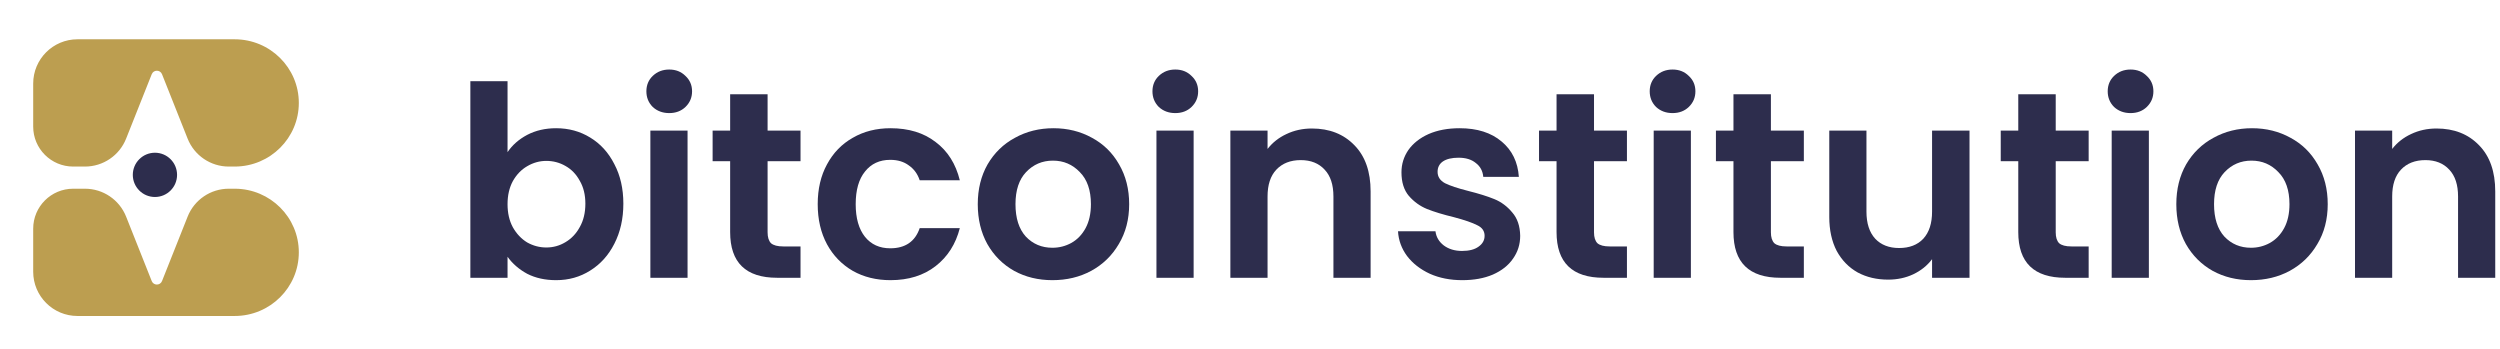
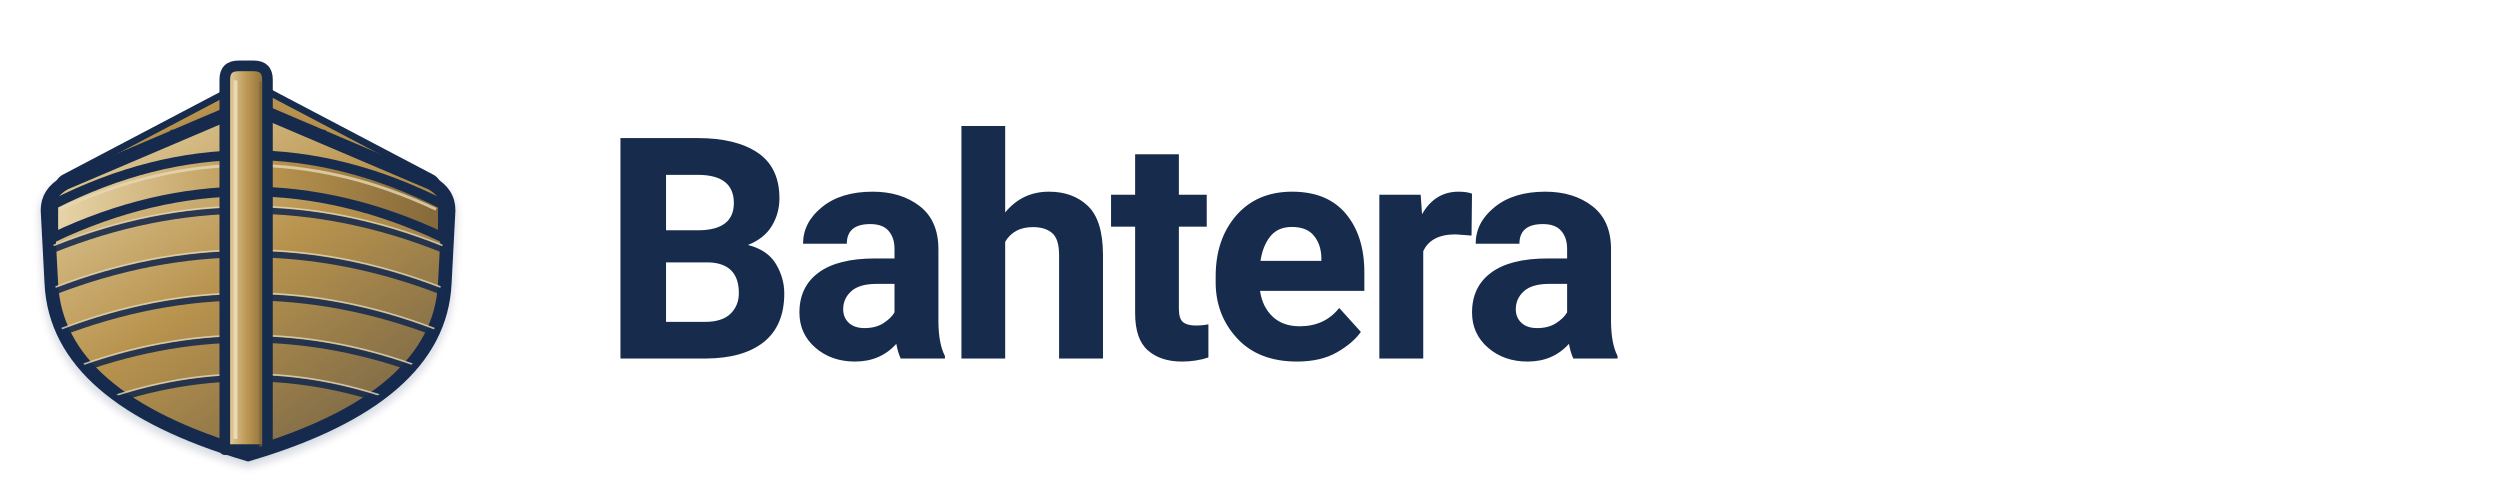
- <svg xmlns="http://www.w3.org/2000/svg" width="237" height="33" viewBox="0 0 237 33" fill="none">
-   <path d="M22.246 3.725C25.605 3.725 28.328 6.426 28.328 9.757C28.328 13.077 25.624 15.771 22.282 15.79H21.687C19.967 15.79 18.422 14.741 17.787 13.143L15.359 7.035C15.183 6.594 14.559 6.594 14.384 7.035L11.955 13.144C11.32 14.741 9.775 15.79 8.056 15.79L6.936 15.79C4.844 15.79 3.147 14.094 3.147 12.002V7.921C3.147 5.604 5.026 3.725 7.344 3.725H22.246Z" fill="#BC9E50" />
-   <path d="M22.246 29.955C25.605 29.955 28.328 27.254 28.328 23.922C28.328 20.602 25.624 17.909 22.282 17.89H21.687C19.967 17.89 18.422 18.939 17.787 20.537L15.359 26.645C15.183 27.086 14.559 27.086 14.384 26.645L11.955 20.536C11.32 18.939 9.775 17.89 8.056 17.89L6.936 17.89C4.844 17.89 3.147 19.586 3.147 21.678V25.758C3.147 28.076 5.026 29.955 7.344 29.955H22.246Z" fill="#BC9E50" />
-   <circle cx="14.688" cy="16.577" r="2.098" fill="#2D2D4D" />
-   <path d="M230.984 12.182C232.646 12.182 233.989 12.71 235.013 13.768C236.037 14.809 236.549 16.269 236.549 18.149V26.333H233.024V18.628C233.024 17.52 232.747 16.672 232.193 16.085C231.639 15.48 230.884 15.178 229.927 15.178C228.953 15.178 228.181 15.48 227.61 16.085C227.056 16.672 226.779 17.52 226.779 18.628V26.333H223.254V12.383H226.779V14.12C227.249 13.516 227.845 13.046 228.567 12.71C229.306 12.358 230.111 12.182 230.984 12.182Z" fill="#2D2D4D" />
-   <path d="M213.391 26.559C212.048 26.559 210.84 26.266 209.765 25.678C208.691 25.074 207.843 24.226 207.222 23.135C206.618 22.044 206.315 20.785 206.315 19.358C206.315 17.931 206.626 16.672 207.247 15.581C207.885 14.49 208.75 13.65 209.841 13.063C210.932 12.458 212.149 12.156 213.492 12.156C214.835 12.156 216.052 12.458 217.143 13.063C218.234 13.65 219.09 14.49 219.711 15.581C220.349 16.672 220.668 17.931 220.668 19.358C220.668 20.785 220.341 22.044 219.686 23.135C219.048 24.226 218.175 25.074 217.067 25.678C215.976 26.266 214.751 26.559 213.391 26.559ZM213.391 23.487C214.029 23.487 214.625 23.336 215.179 23.034C215.75 22.715 216.203 22.245 216.539 21.624C216.874 21.003 217.042 20.247 217.042 19.358C217.042 18.032 216.69 17.016 215.985 16.311C215.296 15.589 214.449 15.228 213.441 15.228C212.434 15.228 211.587 15.589 210.898 16.311C210.227 17.016 209.891 18.032 209.891 19.358C209.891 20.684 210.218 21.708 210.873 22.43C211.545 23.135 212.384 23.487 213.391 23.487Z" fill="#2D2D4D" />
-   <path d="M201.976 10.721C201.355 10.721 200.835 10.528 200.415 10.142C200.012 9.739 199.811 9.244 199.811 8.657C199.811 8.069 200.012 7.582 200.415 7.196C200.835 6.793 201.355 6.592 201.976 6.592C202.597 6.592 203.109 6.793 203.512 7.196C203.932 7.582 204.142 8.069 204.142 8.657C204.142 9.244 203.932 9.739 203.512 10.142C203.109 10.528 202.597 10.721 201.976 10.721ZM203.713 12.383V26.333H200.188V12.383H203.713Z" fill="#2D2D4D" />
-   <path d="M186.71 12.383V26.333H183.16V24.57C182.707 25.174 182.111 25.653 181.372 26.005C180.65 26.341 179.861 26.509 179.005 26.509C177.914 26.509 176.949 26.282 176.109 25.829C175.27 25.359 174.607 24.679 174.12 23.79C173.65 22.883 173.415 21.809 173.415 20.566V12.383H176.94V20.063C176.94 21.171 177.217 22.027 177.771 22.631C178.325 23.219 179.081 23.512 180.037 23.512C181.011 23.512 181.775 23.219 182.329 22.631C182.883 22.027 183.16 21.171 183.16 20.063V12.383H186.71Z" fill="#2D2D4D" />
-   <path d="M167.882 15.279V22.027C167.882 22.497 167.991 22.841 168.21 23.06C168.445 23.261 168.831 23.362 169.368 23.362H171.005V26.333H168.789C165.817 26.333 164.332 24.89 164.332 22.002V15.279H162.67V12.383H164.332V8.934H167.882V12.383H171.005V15.279H167.882Z" fill="#2D2D4D" />
-   <path d="M194.882 15.279V22.027C194.882 22.497 194.991 22.841 195.21 23.06C195.445 23.261 195.831 23.362 196.368 23.362H198.005V26.333H195.789C192.817 26.333 191.332 24.89 191.332 22.002V15.279H189.67V12.383H191.332V8.934H194.882V12.383H198.005V15.279H194.882Z" fill="#2D2D4D" />
-   <path d="M158.558 10.721C157.937 10.721 157.417 10.528 156.997 10.142C156.594 9.739 156.393 9.244 156.393 8.657C156.393 8.069 156.594 7.582 156.997 7.196C157.417 6.793 157.937 6.592 158.558 6.592C159.179 6.592 159.691 6.793 160.094 7.196C160.514 7.582 160.724 8.069 160.724 8.657C160.724 9.244 160.514 9.739 160.094 10.142C159.691 10.528 159.179 10.721 158.558 10.721ZM160.296 12.383V26.333H156.77V12.383H160.296Z" fill="#2D2D4D" />
-   <path d="M151.112 15.279V22.027C151.112 22.497 151.221 22.841 151.439 23.06C151.674 23.261 152.06 23.362 152.597 23.362H154.234V26.333H152.018C149.047 26.333 147.561 24.89 147.561 22.002V15.279H145.899V12.383H147.561V8.934H151.112V12.383H154.234V15.279H151.112Z" fill="#2D2D4D" />
-   <path d="M138.625 26.559C137.483 26.559 136.459 26.358 135.553 25.955C134.646 25.535 133.925 24.973 133.387 24.268C132.867 23.563 132.582 22.782 132.531 21.926H136.082C136.149 22.463 136.409 22.908 136.862 23.261C137.332 23.613 137.911 23.79 138.6 23.79C139.271 23.79 139.792 23.655 140.161 23.387C140.547 23.118 140.74 22.774 140.74 22.354C140.74 21.901 140.505 21.565 140.035 21.347C139.582 21.112 138.852 20.86 137.844 20.592C136.804 20.34 135.947 20.08 135.276 19.811C134.621 19.543 134.05 19.131 133.564 18.577C133.094 18.023 132.859 17.276 132.859 16.336C132.859 15.564 133.077 14.859 133.513 14.221C133.967 13.583 134.604 13.079 135.427 12.71C136.266 12.341 137.248 12.156 138.373 12.156C140.035 12.156 141.361 12.576 142.352 13.415C143.342 14.238 143.888 15.354 143.988 16.764H140.614C140.564 16.21 140.329 15.774 139.909 15.455C139.506 15.119 138.961 14.951 138.272 14.951C137.634 14.951 137.139 15.069 136.787 15.304C136.451 15.539 136.283 15.866 136.283 16.286C136.283 16.756 136.518 17.117 136.988 17.369C137.458 17.604 138.188 17.847 139.179 18.099C140.186 18.351 141.017 18.611 141.672 18.879C142.326 19.148 142.889 19.568 143.359 20.138C143.846 20.692 144.097 21.431 144.114 22.354C144.114 23.16 143.888 23.882 143.434 24.52C142.998 25.158 142.36 25.661 141.521 26.031C140.698 26.383 139.733 26.559 138.625 26.559Z" fill="#2D2D4D" />
-   <path d="M124.369 12.182C126.031 12.182 127.374 12.71 128.398 13.768C129.422 14.809 129.934 16.269 129.934 18.149V26.333H126.409V18.628C126.409 17.52 126.132 16.672 125.578 16.085C125.024 15.48 124.268 15.178 123.311 15.178C122.338 15.178 121.566 15.48 120.995 16.085C120.441 16.672 120.164 17.52 120.164 18.628V26.333H116.639V12.383H120.164V14.12C120.634 13.516 121.23 13.046 121.952 12.71C122.69 12.358 123.496 12.182 124.369 12.182Z" fill="#2D2D4D" />
-   <path d="M111.418 10.721C110.797 10.721 110.277 10.528 109.857 10.142C109.454 9.739 109.253 9.244 109.253 8.657C109.253 8.069 109.454 7.582 109.857 7.196C110.277 6.793 110.797 6.592 111.418 6.592C112.04 6.592 112.552 6.793 112.954 7.196C113.374 7.582 113.584 8.069 113.584 8.657C113.584 9.244 113.374 9.739 112.954 10.142C112.552 10.528 112.04 10.721 111.418 10.721ZM113.156 12.383V26.333H109.631V12.383H113.156Z" fill="#2D2D4D" />
-   <path d="M99.768 26.559C98.425 26.559 97.216 26.266 96.142 25.678C95.068 25.074 94.22 24.226 93.599 23.135C92.995 22.044 92.692 20.785 92.692 19.358C92.692 17.931 93.003 16.672 93.624 15.581C94.262 14.49 95.126 13.65 96.218 13.063C97.309 12.458 98.526 12.156 99.869 12.156C101.212 12.156 102.429 12.458 103.52 13.063C104.611 13.65 105.467 14.49 106.088 15.581C106.726 16.672 107.045 17.931 107.045 19.358C107.045 20.785 106.718 22.044 106.063 23.135C105.425 24.226 104.552 25.074 103.444 25.678C102.353 26.266 101.128 26.559 99.768 26.559ZM99.768 23.487C100.406 23.487 101.002 23.336 101.556 23.034C102.127 22.715 102.58 22.245 102.916 21.624C103.251 21.003 103.419 20.247 103.419 19.358C103.419 18.032 103.067 17.016 102.362 16.311C101.673 15.589 100.826 15.228 99.818 15.228C98.811 15.228 97.963 15.589 97.275 16.311C96.604 17.016 96.268 18.032 96.268 19.358C96.268 20.684 96.595 21.708 97.25 22.43C97.921 23.135 98.761 23.487 99.768 23.487Z" fill="#2D2D4D" />
-   <path d="M77.519 19.358C77.519 17.914 77.813 16.655 78.401 15.581C78.988 14.49 79.802 13.65 80.843 13.063C81.884 12.458 83.076 12.156 84.419 12.156C86.148 12.156 87.575 12.593 88.7 13.466C89.841 14.322 90.605 15.53 90.991 17.092H87.189C86.987 16.487 86.643 16.017 86.156 15.681C85.686 15.329 85.099 15.153 84.394 15.153C83.386 15.153 82.589 15.522 82.002 16.261C81.414 16.983 81.12 18.015 81.12 19.358C81.12 20.684 81.414 21.716 82.002 22.455C82.589 23.177 83.386 23.538 84.394 23.538C85.821 23.538 86.752 22.9 87.189 21.624H90.991C90.605 23.135 89.841 24.335 88.7 25.225C87.558 26.114 86.131 26.559 84.419 26.559C83.076 26.559 81.884 26.266 80.843 25.678C79.802 25.074 78.988 24.234 78.401 23.16C77.813 22.069 77.519 20.802 77.519 19.358Z" fill="#2D2D4D" />
-   <path d="M72.768 15.279V22.027C72.768 22.497 72.877 22.841 73.095 23.06C73.33 23.261 73.716 23.362 74.254 23.362H75.89V26.333H73.674C70.703 26.333 69.218 24.89 69.218 22.002V15.279H67.556V12.383H69.218V8.934H72.768V12.383H75.89V15.279H72.768Z" fill="#2D2D4D" />
-   <path d="M63.443 10.721C62.822 10.721 62.301 10.528 61.882 10.142C61.479 9.739 61.277 9.244 61.277 8.657C61.277 8.069 61.479 7.582 61.882 7.196C62.301 6.793 62.822 6.592 63.443 6.592C64.064 6.592 64.576 6.793 64.979 7.196C65.398 7.582 65.608 8.069 65.608 8.657C65.608 9.244 65.398 9.739 64.979 10.142C64.576 10.528 64.064 10.721 63.443 10.721ZM65.18 12.383V26.333H61.655V12.383H65.18Z" fill="#2D2D4D" />
-   <path d="M48.115 14.422C48.568 13.751 49.19 13.205 49.978 12.786C50.784 12.366 51.699 12.156 52.723 12.156C53.915 12.156 54.989 12.45 55.946 13.037C56.92 13.625 57.684 14.464 58.238 15.556C58.808 16.63 59.094 17.881 59.094 19.307C59.094 20.734 58.808 22.002 58.238 23.11C57.684 24.201 56.92 25.049 55.946 25.653C54.989 26.257 53.915 26.559 52.723 26.559C51.682 26.559 50.767 26.358 49.978 25.955C49.206 25.535 48.585 24.998 48.115 24.343V26.333H44.59V7.699H48.115V14.422ZM55.493 19.307C55.493 18.468 55.317 17.746 54.964 17.142C54.628 16.521 54.175 16.051 53.604 15.732C53.05 15.413 52.446 15.253 51.791 15.253C51.154 15.253 50.549 15.421 49.978 15.757C49.425 16.076 48.971 16.546 48.619 17.167C48.283 17.788 48.115 18.518 48.115 19.358C48.115 20.197 48.283 20.927 48.619 21.548C48.971 22.169 49.425 22.648 49.978 22.984C50.549 23.303 51.154 23.462 51.791 23.462C52.446 23.462 53.05 23.294 53.604 22.959C54.175 22.623 54.628 22.144 54.964 21.523C55.317 20.902 55.493 20.163 55.493 19.307Z" fill="#2D2D4D" />
+ <svg xmlns="http://www.w3.org/2000/svg" width="258" height="52" viewBox="0 0 258 52" role="img" aria-label="Bahtera">
+   <defs>
+     <linearGradient id="arkWood" x1="0" y1="0" x2="0.8" y2="1">
+       <stop offset="0" stop-color="#E9D7AC" />
+       <stop offset="0.52" stop-color="#B8934E" />
+       <stop offset="1" stop-color="#776545" />
+     </linearGradient>
+     <linearGradient id="arkBeam" x1="0" y1="0" x2="1" y2="0">
+       <stop offset="0" stop-color="#E8D5AA" />
+       <stop offset="0.56" stop-color="#B8934E" />
+       <stop offset="1" stop-color="#84683A" />
+     </linearGradient>
+     <clipPath id="arkHull">
+       <path d="M49 217Q49 199 67 189l162-69q27-12 54 0l162 69q18 10 18 28l-4 76q-6 118-203 176Q59 411 53 293Z" />
+     </clipPath>
+     <filter id="arkDepth" x="-12%" y="-12%" width="124%" height="132%">
+       <feDropShadow dx="0" dy="5" stdDeviation="5" flood-color="#172B4D" flood-opacity=".2" />
+     </filter>
+   </defs>
+   <g transform="scale(.1)">
+     <path d="M68 205 242 109q14-8 28 0l174 96v25H68Z" fill="#10213A" stroke="#172B4D" stroke-width="12" stroke-linejoin="round" />
+     <path d="M72 194 247 102q9-5 18 0l175 92" fill="none" stroke="#172B4D" stroke-width="31" stroke-linecap="round" stroke-linejoin="round" />
+     <path d="M72 194 247 102q9-5 18 0l175 92" fill="none" stroke="#B8934E" stroke-width="17" stroke-linecap="round" stroke-linejoin="round" />
+     <path d="m94 198 162-79 162 79" fill="none" stroke="#E7D4AB" stroke-width="11" stroke-linejoin="round" />
+     <path d="M120 178v30m64-66v56m144-56v56m64-20v30" fill="none" stroke="#172B4D" stroke-width="16" stroke-linecap="square" />
+     <path d="M120 178v30m64-66v56m144-56v56m64-20v30" fill="none" stroke="#B8934E" stroke-width="8" stroke-linecap="square" />
+     <path d="M49 217Q49 199 67 189l162-69q27-12 54 0l162 69q18 10 18 28l-4 76q-6 118-203 176Q59 411 53 293Z" fill="url(#arkWood)" stroke="#172B4D" stroke-width="14" filter="url(#arkDepth)" />
+     <g clip-path="url(#arkHull)" fill="none" stroke-linecap="round">
+       <path d="M53 258q203-82 406 0M55 301q201-78 402 0M61 344q195-75 390 0M72 385q184-70 368 0M91 422q165-64 330 0" stroke="#172B4D" stroke-width="7" opacity=".9" />
+       <path d="M56 253q200-80 400 0M58 296q198-76 396 0M64 339q192-73 384 0M75 380q181-68 362 0M94 417q162-62 324 0" stroke="#E7D8B3" stroke-width="1.8" opacity=".8" />
+     </g>
+     <path d="M55 211q201-102 402 0v34q-201-95-402 0Z" fill="url(#arkBeam)" stroke="#172B4D" stroke-width="10" />
+     <path d="M62 216q194-91 388 0" fill="none" stroke="#E7D8B3" stroke-width="3" opacity=".8" />
+     <path d="M232 82q0-14 14-14h16q14 0 14 14v382h-44Z" fill="url(#arkBeam)" stroke="#172B4D" stroke-width="11" stroke-linejoin="round" />
+     <path d="M243 83v370" fill="none" stroke="#EFE1C2" stroke-width="4" opacity=".82" />
+     <path d="M269 84v377" fill="none" stroke="#75613B" stroke-width="3" opacity=".6" />
+   </g>
+   <text x="62" y="37" fill="#172B4D" font-family="-apple-system, BlinkMacSystemFont, 'Segoe UI', Roboto, 'Helvetica Neue', Arial, sans-serif" font-size="32" font-weight="600" letter-spacing="-1">Bahtera</text>
</svg>
